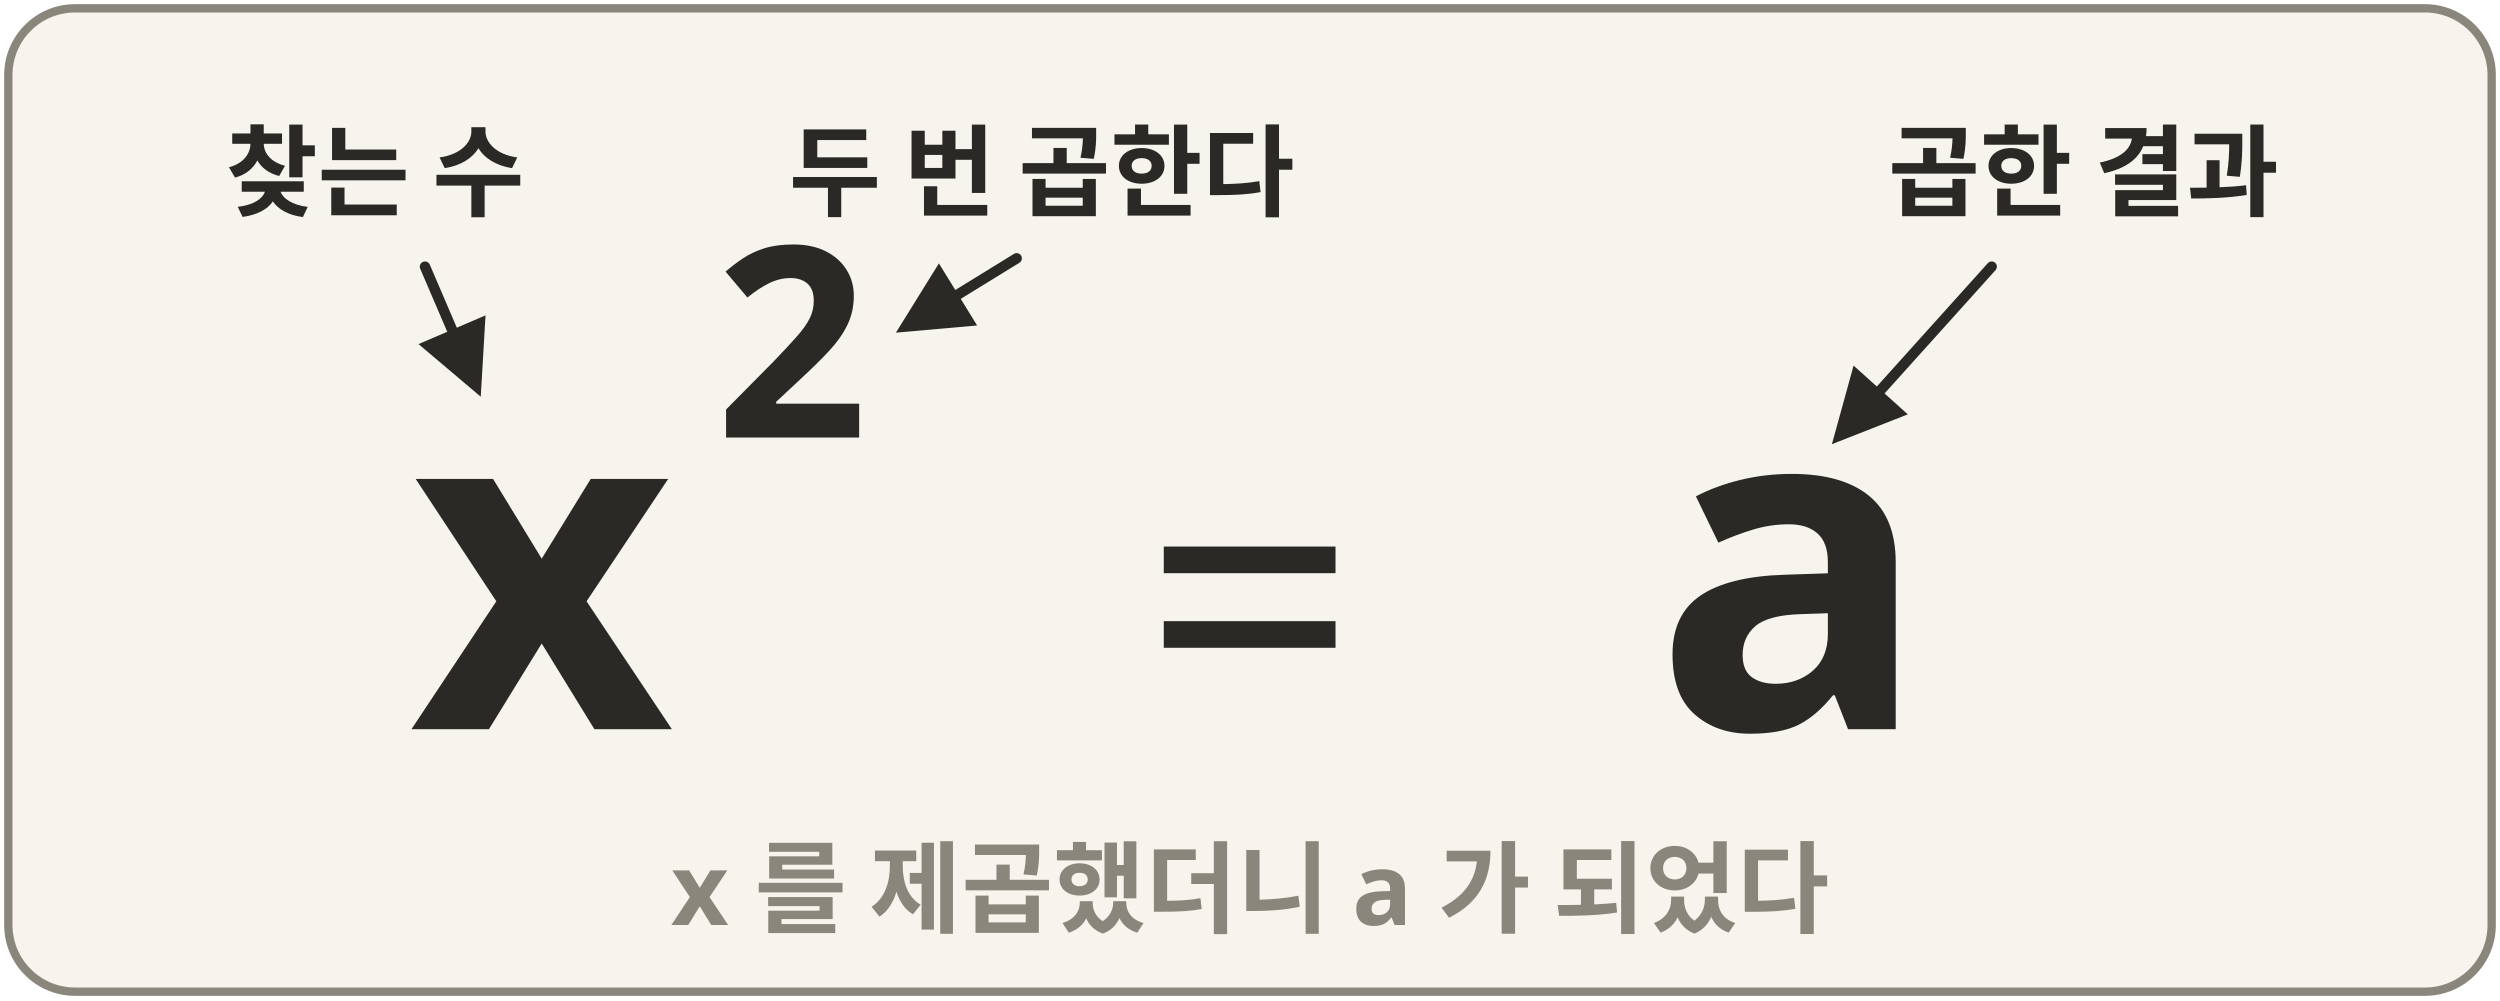
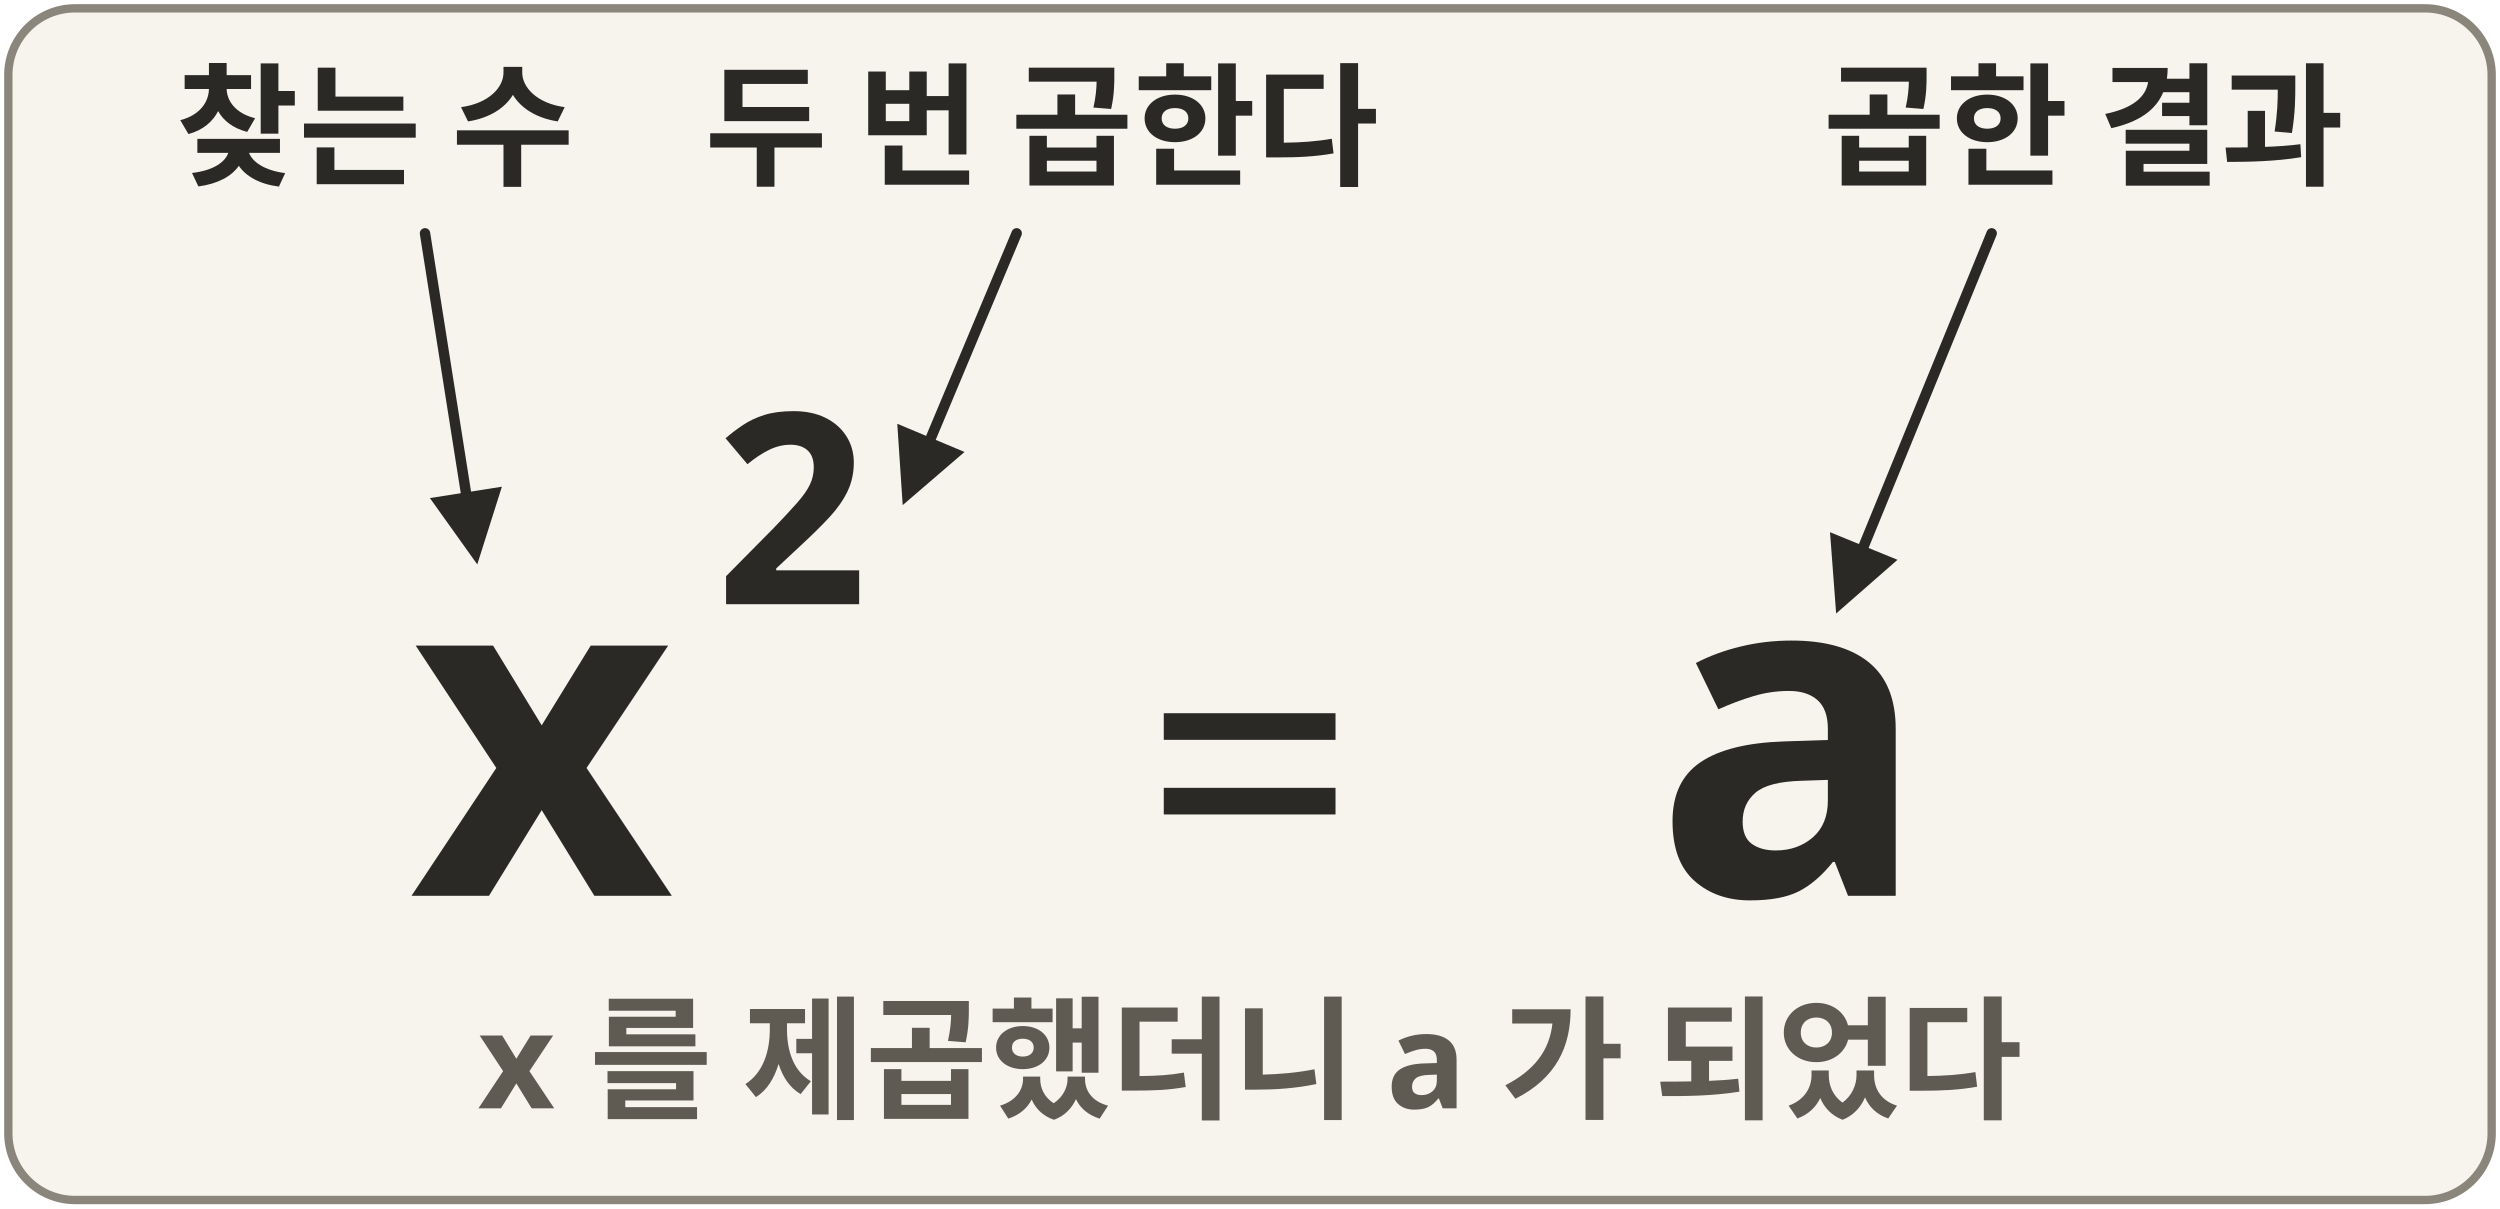
- <svg xmlns="http://www.w3.org/2000/svg" viewBox="0 0 600 240" fill="none" stroke="#2a2926" stroke-width="3" stroke-linecap="round" stroke-linejoin="round">
+ <svg xmlns="http://www.w3.org/2000/svg" viewBox="0 0 600 290" fill="none" stroke="#2a2926" stroke-width="3" stroke-linecap="round" stroke-linejoin="round">
  <defs>
    <marker id="ar" viewBox="0 0 10 10" refX="8" refY="5" markerWidth="7" markerHeight="7" orient="auto-start-reverse">
      <path d="M 0 0 L 10 5 L 0 10 z" fill="#2a2926" stroke="none" />
    </marker>
  </defs>
-   <rect x="2" y="2" width="596" height="236" rx="16" fill="#f6f4ec" stroke="#8a867c" stroke-width="2" />
-   <text x="130" y="175" text-anchor="middle" font-family="sans-serif" font-size="110" font-weight="700" fill="#2a2926" stroke="none">x</text>
-   <text x="190" y="105" text-anchor="middle" font-family="sans-serif" font-size="64" font-weight="700" fill="#2a2926" stroke="none">2</text>
-   <text x="300" y="175" text-anchor="middle" font-family="sans-serif" font-size="90" font-weight="500" fill="#2a2926" stroke="none">=</text>
-   <text x="430" y="175" text-anchor="middle" font-family="sans-serif" font-size="110" font-weight="700" fill="#2a2926" stroke="none">a</text>
-   <text x="90" y="50" text-anchor="middle" font-family="sans-serif" font-size="24" font-weight="700" fill="#2a2926" stroke="none">찾는 수</text>
-   <line x1="102" y1="64" x2="114" y2="92" stroke-width="2.5" marker-end="url(#ar)" />
-   <text x="250" y="50" text-anchor="middle" font-family="sans-serif" font-size="24" font-weight="700" fill="#2a2926" stroke="none">두 번 곱한다</text>
-   <line x1="244" y1="62" x2="218" y2="78" stroke-width="2.5" marker-end="url(#ar)" />
-   <text x="500" y="50" text-anchor="middle" font-family="sans-serif" font-size="24" font-weight="700" fill="#2a2926" stroke="none">곱한 결과</text>
-   <line x1="478" y1="64" x2="442" y2="104" stroke-width="2.5" marker-end="url(#ar)" />
-   <text x="300" y="222" text-anchor="middle" font-family="sans-serif" font-size="24" font-weight="700" fill="#8a867c" stroke="none">x 를 제곱했더니 a 가 되었다</text>
+   <rect x="2" y="2" width="596" height="286" rx="16" fill="#f6f4ec" stroke="#8a867c" stroke-width="2" />
+   <text x="130" y="215" text-anchor="middle" font-family="sans-serif" font-size="110" font-weight="700" fill="#2a2926" stroke="none">x</text>
+   <text x="190" y="145" text-anchor="middle" font-family="sans-serif" font-size="64" font-weight="700" fill="#2a2926" stroke="none">2</text>
+   <text x="300" y="215" text-anchor="middle" font-family="sans-serif" font-size="90" font-weight="500" fill="#2a2926" stroke="none">=</text>
+   <text x="430" y="215" text-anchor="middle" font-family="sans-serif" font-size="110" font-weight="700" fill="#2a2926" stroke="none">a</text>
+   <text x="90" y="42" text-anchor="middle" font-family="sans-serif" font-size="32" font-weight="700" fill="#2a2926" stroke="none">찾는 수</text>
+   <line x1="102" y1="56" x2="114" y2="132" stroke-width="2.5" marker-end="url(#ar)" />
+   <text x="250" y="42" text-anchor="middle" font-family="sans-serif" font-size="32" font-weight="700" fill="#2a2926" stroke="none">두 번 곱한다</text>
+   <line x1="244" y1="56" x2="218" y2="118" stroke-width="2.5" marker-end="url(#ar)" />
+   <text x="500" y="42" text-anchor="middle" font-family="sans-serif" font-size="32" font-weight="700" fill="#2a2926" stroke="none">곱한 결과</text>
+   <line x1="478" y1="56" x2="442" y2="144" stroke-width="2.5" marker-end="url(#ar)" />
+   <text x="300" y="266" text-anchor="middle" font-family="sans-serif" font-size="32" font-weight="700" fill="#5f5b52" stroke="none">x 를 제곱했더니 a 가 되었다</text>
</svg>
